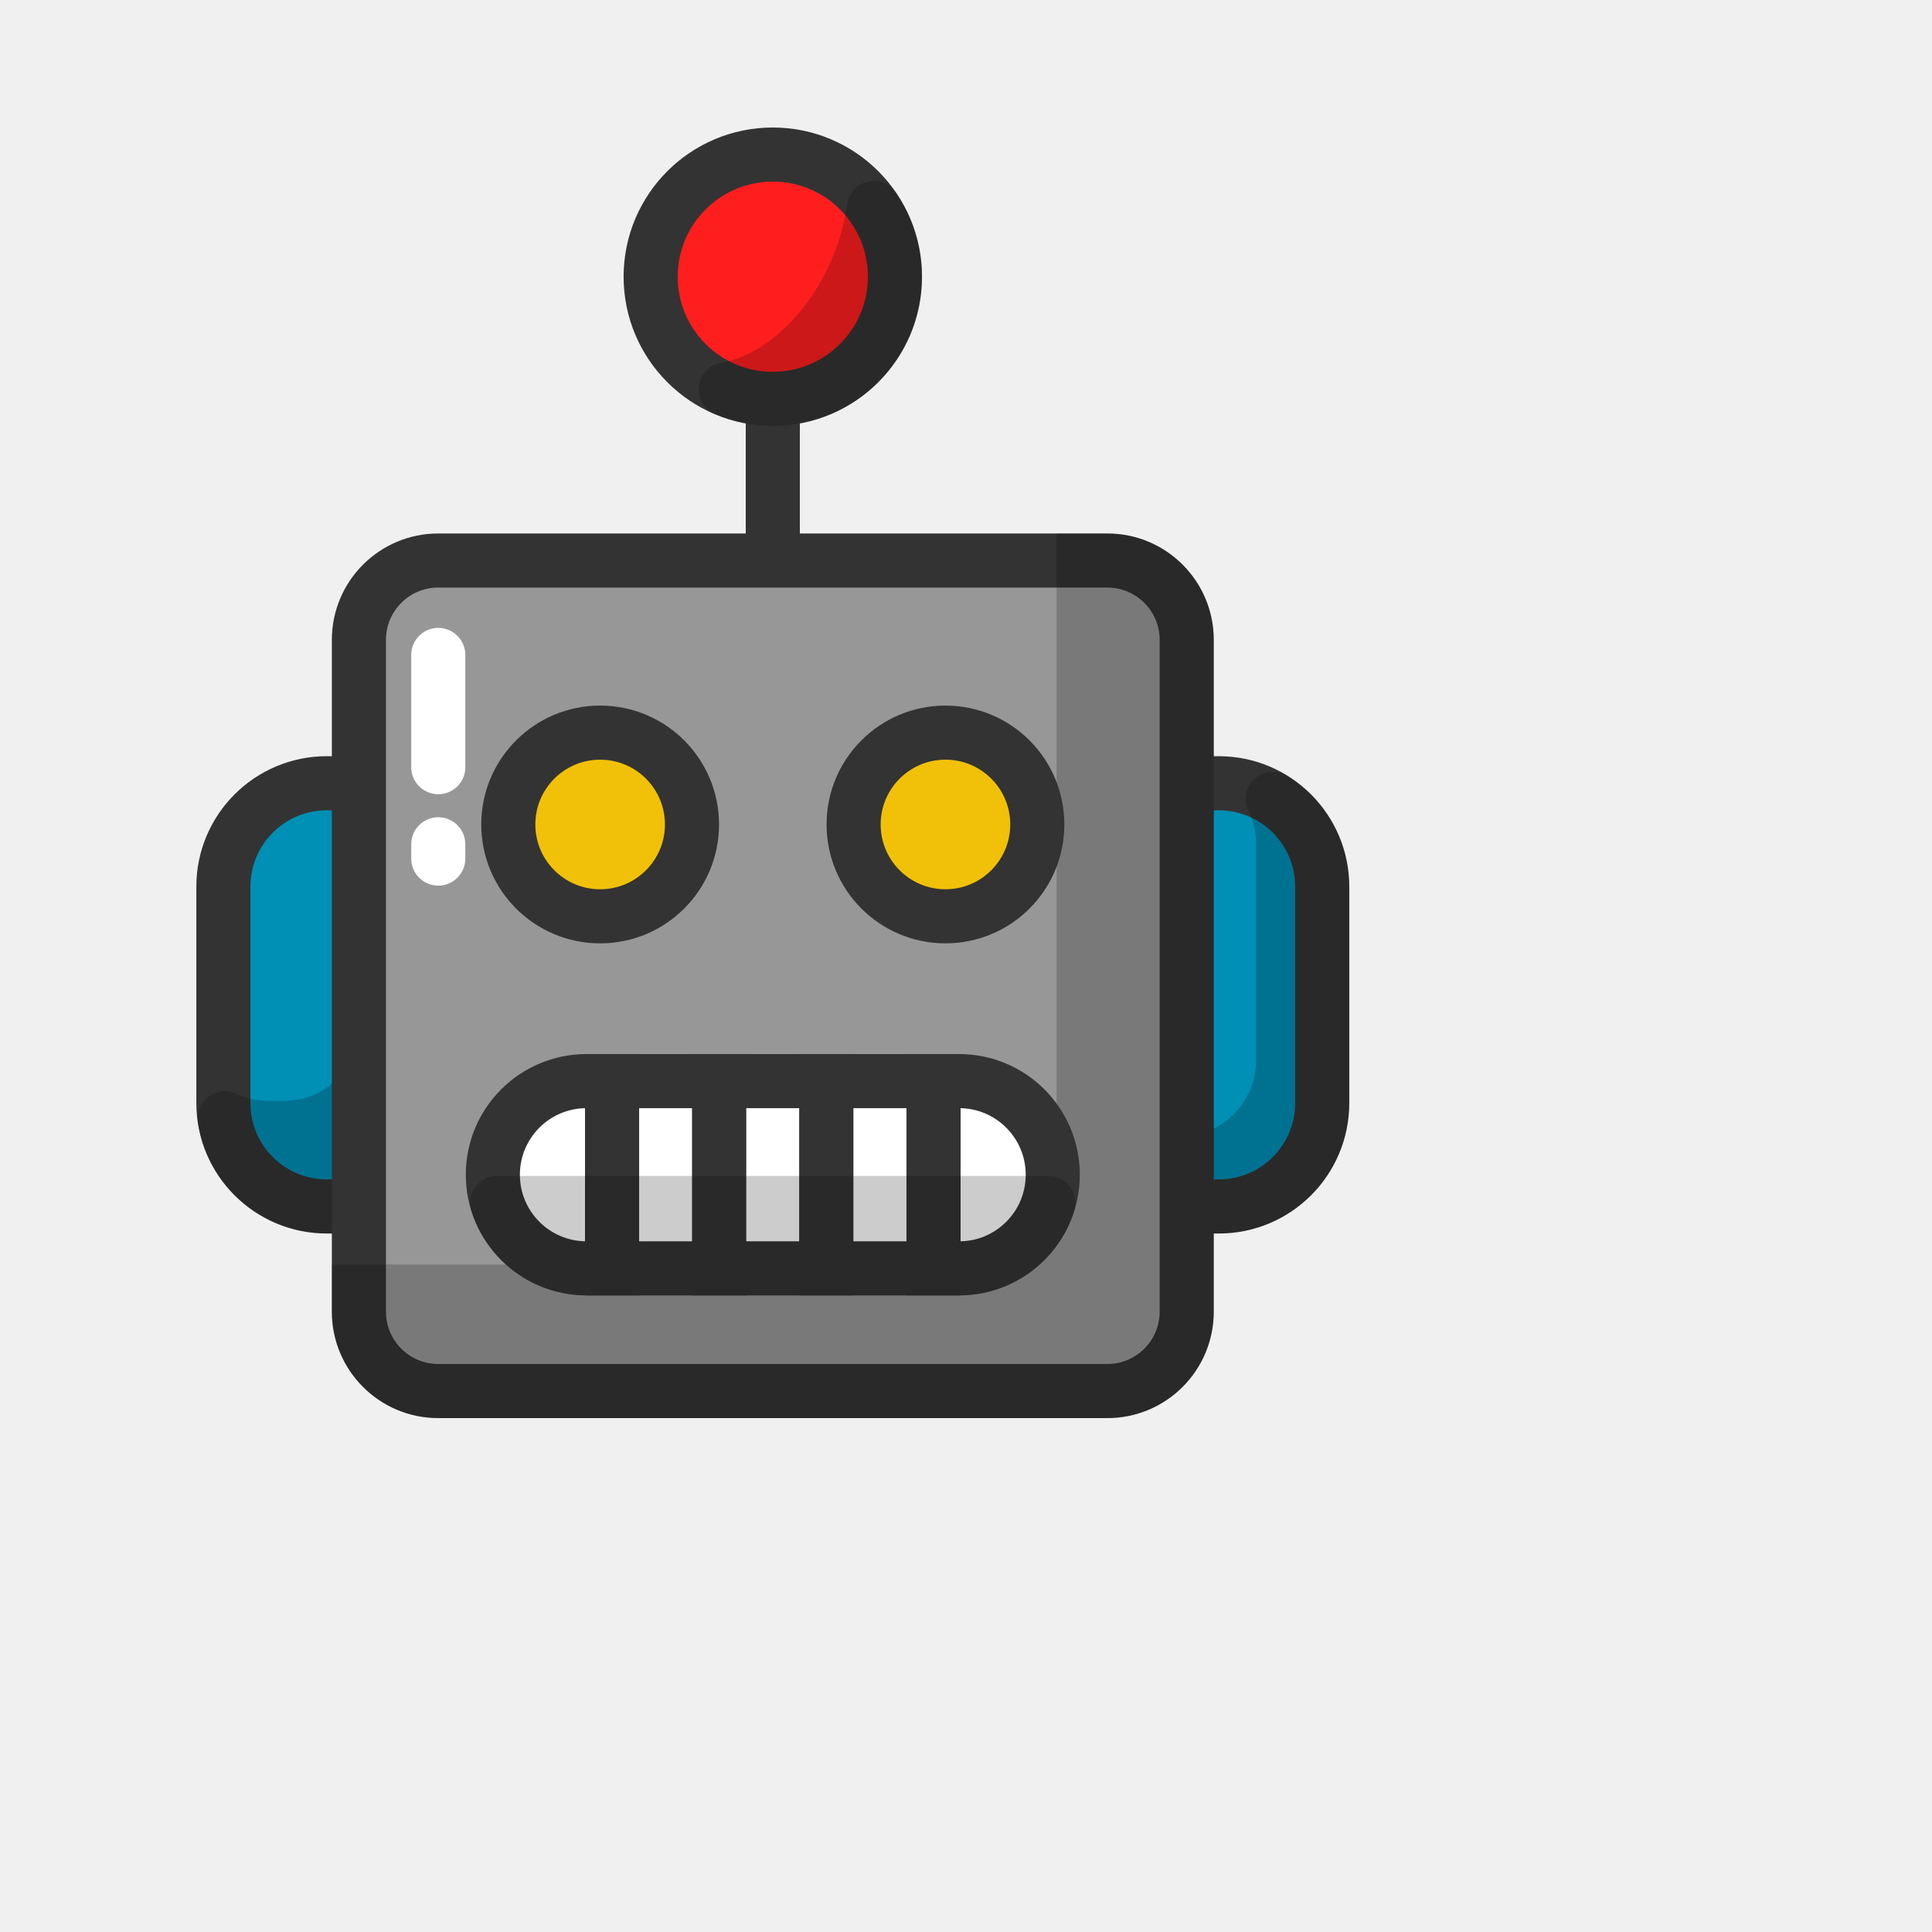
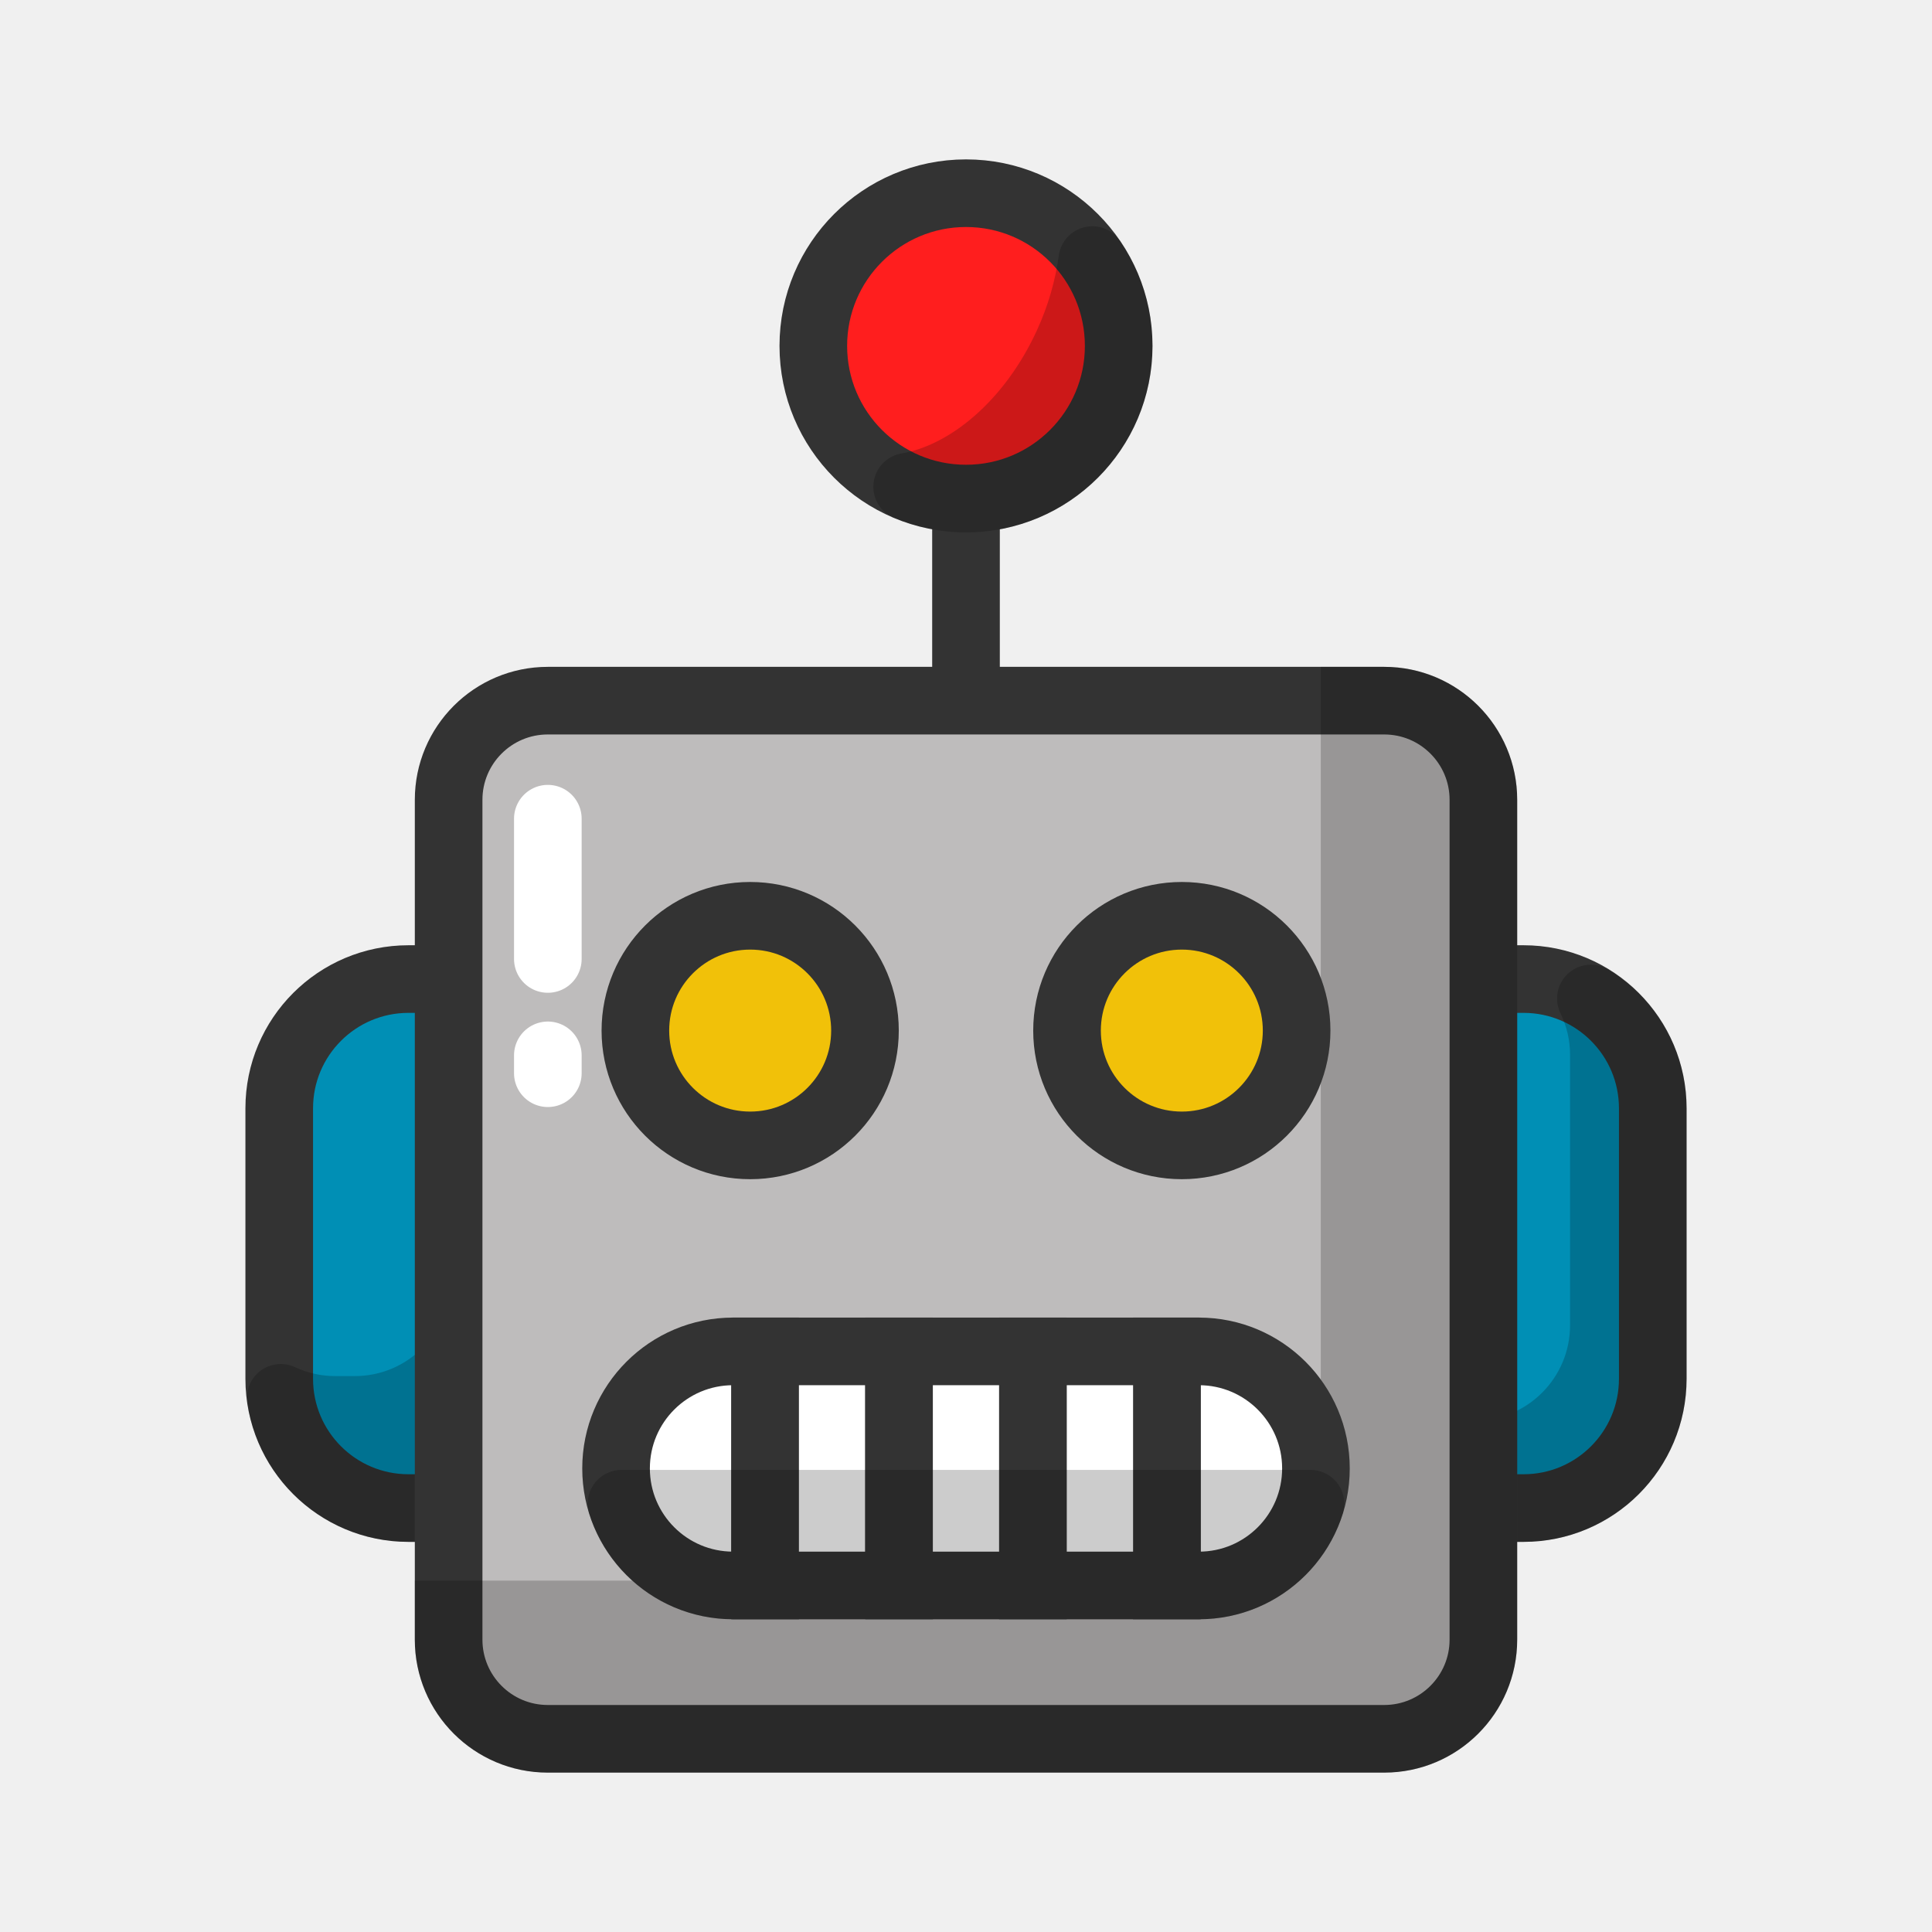
- <svg xmlns="http://www.w3.org/2000/svg" xml:space="preserve" viewBox="0 0 100 100" y="0" x="0" id="Layer_1" version="1.1" width="267px" height="267px" style="width:100%;height:100%;background-size:initial;background-repeat-y:initial;background-repeat-x:initial;background-position-y:initial;background-position-x:initial;background-origin:initial;background-color:initial;background-clip:initial;background-attachment:initial;animation-play-state:paused">
-   <g class="ldl-scale" style="transform-origin:50% 50%;transform:rotate(0deg) scale(0.8, 0.8);animation-play-state:paused">
+ <svg xmlns="http://www.w3.org/2000/svg" xml:space="preserve" viewBox="0 0 100 100" y="0" x="0" id="Layer_1" version="1.1" width="800px" height="800px" style="width:100%;height:100%;background-size:initial;background-repeat-y:initial;background-repeat-x:initial;background-position-y:initial;background-position-x:initial;background-origin:initial;background-color:initial;background-clip:initial;background-attachment:initial;animation-play-state:paused">
+   <g class="ldl-scale" style="transform-origin:50% 50%;transform:rotate(0deg) scale(1, 1);animation-play-state:paused">
    <path stroke="#333" fill="#666766" stroke-miterlimit="10" stroke-width="3.5" d="M78.857 78.057h-1.023a6.69 6.69 0 0 1-6.69-6.69V57.366a6.69 6.69 0 0 1 6.69-6.69h1.023a6.69 6.69 0 0 1 6.69 6.69v14.002a6.69 6.69 0 0 1-6.69 6.689z" style="stroke:rgb(51, 51, 51);fill:rgb(0, 143, 181);animation-play-state:paused" />
    <path stroke-width="3.5" stroke="#000" stroke-miterlimit="10" stroke-linejoin="round" stroke-linecap="round" opacity=".2" d="M82.344 51.683c.426.88.672 1.864.672 2.907v14.002a6.69 6.69 0 0 1-6.69 6.69h-1.023a6.662 6.662 0 0 1-2.89-.663c-.161-.035-.326-.06-.482-.105a6.687 6.687 0 0 0 5.903 3.544h1.023a6.69 6.69 0 0 0 6.69-6.69V57.366c0-2.412-1.288-4.507-3.203-5.683z" style="stroke:rgb(0, 0, 0);animation-play-state:paused" />
    <path d="M50 17.903v31.733" stroke-width="3.5" stroke="#333" fill="none" stroke-miterlimit="10" style="stroke:rgb(51, 51, 51);animation-play-state:paused" />
    <circle stroke-miterlimit="10" stroke="#333" fill="#e15c64" stroke-width="3.5" r="7.903" cy="17.903" cx="50" style="stroke:rgb(51, 51, 51);fill:rgb(255, 30, 30);animation-play-state:paused" />
    <path stroke-miterlimit="10" stroke="#000" stroke-linejoin="round" stroke-width="3.5" opacity=".2" d="M56.537 13.462a15.457 15.457 0 0 1-1.259 4.328c-1.863 4.104-5.151 6.87-8.323 7.406a7.903 7.903 0 0 0 9.582-11.734z" style="stroke:rgb(0, 0, 0);animation-play-state:paused" />
    <path stroke="#333" fill="#666766" stroke-miterlimit="10" stroke-width="3.5" d="M21.143 78.057h1.023a6.69 6.69 0 0 0 6.69-6.69V57.366a6.69 6.69 0 0 0-6.69-6.69h-1.023a6.69 6.69 0 0 0-6.69 6.69v14.002a6.69 6.69 0 0 0 6.69 6.689z" style="stroke:rgb(51, 51, 51);fill:rgb(0, 143, 181);animation-play-state:paused" />
    <path stroke-miterlimit="10" stroke="#000" stroke-linejoin="round" stroke-width="3.5" opacity=".2" d="M24.974 51.3c.048.322.08.649.08.984v14.002a6.69 6.69 0 0 1-6.69 6.69h-1.023a6.661 6.661 0 0 1-2.808-.624c.477 3.227 3.25 5.706 6.609 5.706h1.023a6.69 6.69 0 0 0 6.69-6.69V57.366a6.682 6.682 0 0 0-3.881-6.066z" style="stroke:rgb(0, 0, 0);animation-play-state:paused" />
-     <path stroke-miterlimit="10" stroke-width="3.5" stroke="#333" fill="#e0e0e0" d="M71.646 90H28.354a5.133 5.133 0 0 1-5.133-5.133V41.399a5.133 5.133 0 0 1 5.133-5.133h43.293a5.133 5.133 0 0 1 5.133 5.133v43.468A5.134 5.134 0 0 1 71.646 90z" style="stroke:rgb(51, 51, 51);fill:rgb(151, 151, 151);animation-play-state:paused" />
+     <path stroke-miterlimit="10" stroke-width="3.5" stroke="#333" fill="#e0e0e0" d="M71.646 90H28.354a5.133 5.133 0 0 1-5.133-5.133V41.399a5.133 5.133 0 0 1 5.133-5.133h43.293a5.133 5.133 0 0 1 5.133 5.133v43.468A5.134 5.134 0 0 1 71.646 90z" style="stroke:rgb(51, 51, 51);fill:rgb(190, 188, 188);animation-play-state:paused" />
    <path stroke-width="3.5" stroke-miterlimit="10" stroke="#000" opacity=".2" d="M71.646 36.266h-1.533V78.43a5.133 5.133 0 0 1-5.133 5.133H23.22v1.304A5.133 5.133 0 0 0 28.353 90h43.293a5.133 5.133 0 0 0 5.133-5.133V41.399a5.133 5.133 0 0 0-5.133-5.133z" style="stroke:rgb(0, 0, 0);animation-play-state:paused" />
    <path stroke-miterlimit="10" stroke="#333" fill="#fff" stroke-width="3.5" d="M37.944 69.948a6.057 6.057 0 0 0-6.057 6.057v0a6.057 6.057 0 0 0 6.057 6.057h1.658V69.948h-1.658z" style="stroke:rgb(51, 51, 51);fill:rgb(255, 255, 255);animation-play-state:paused" />
    <path d="M39.602 69.948h6.932v12.115h-6.932z" stroke-miterlimit="10" stroke="#333" fill="#fff" stroke-width="3.5" style="stroke:rgb(51, 51, 51);fill:rgb(255, 255, 255);animation-play-state:paused" />
    <path d="M46.534 69.948h6.932v12.115h-6.932z" stroke-miterlimit="10" stroke="#333" fill="#fff" stroke-width="3.5" style="stroke:rgb(51, 51, 51);fill:rgb(255, 255, 255);animation-play-state:paused" />
    <path stroke-miterlimit="10" stroke="#333" fill="#fff" stroke-width="3.5" d="M62.056 69.948h-1.658v12.115h1.658a6.057 6.057 0 0 0 6.057-6.057v0a6.057 6.057 0 0 0-6.057-6.058z" style="stroke:rgb(51, 51, 51);fill:rgb(255, 255, 255);animation-play-state:paused" />
    <path d="M53.466 69.948h6.932v12.115h-6.932z" stroke-miterlimit="10" stroke="#333" fill="#fff" stroke-width="3.5" style="stroke:rgb(51, 51, 51);fill:rgb(255, 255, 255);animation-play-state:paused" />
    <circle stroke-width="3.5" stroke="#333" fill="#acbd81" stroke-miterlimit="10" r="5.942" cy="53.343" cx="38.829" style="stroke:rgb(51, 51, 51);fill:rgb(241, 193, 9);animation-play-state:paused" />
    <circle stroke-width="3.5" stroke="#333" fill="#acbd81" stroke-miterlimit="10" r="5.942" cy="53.343" cx="61.171" style="stroke:rgb(51, 51, 51);fill:rgb(241, 193, 9);animation-play-state:paused" />
    <path d="M28.356 54.625v.925" stroke-miterlimit="10" stroke-width="3.5" stroke-linecap="round" stroke="#fff" fill="none" style="stroke:rgb(255, 255, 255);animation-play-state:paused" />
    <path d="M28.356 42.375v7.261" stroke-miterlimit="10" stroke-width="3.5" stroke-linecap="round" stroke="#fff" fill="none" style="stroke:rgb(255, 255, 255);animation-play-state:paused" />
    <path stroke-width="3.5" stroke="#000" stroke-miterlimit="10" stroke-linejoin="round" stroke-linecap="round" opacity=".2" d="M32.169 77.833a6.058 6.058 0 0 0 5.775 4.229H62.056c2.708 0 5-1.778 5.775-4.229H32.169z" style="stroke:rgb(0, 0, 0);animation-play-state:paused" />
  </g>
</svg>
